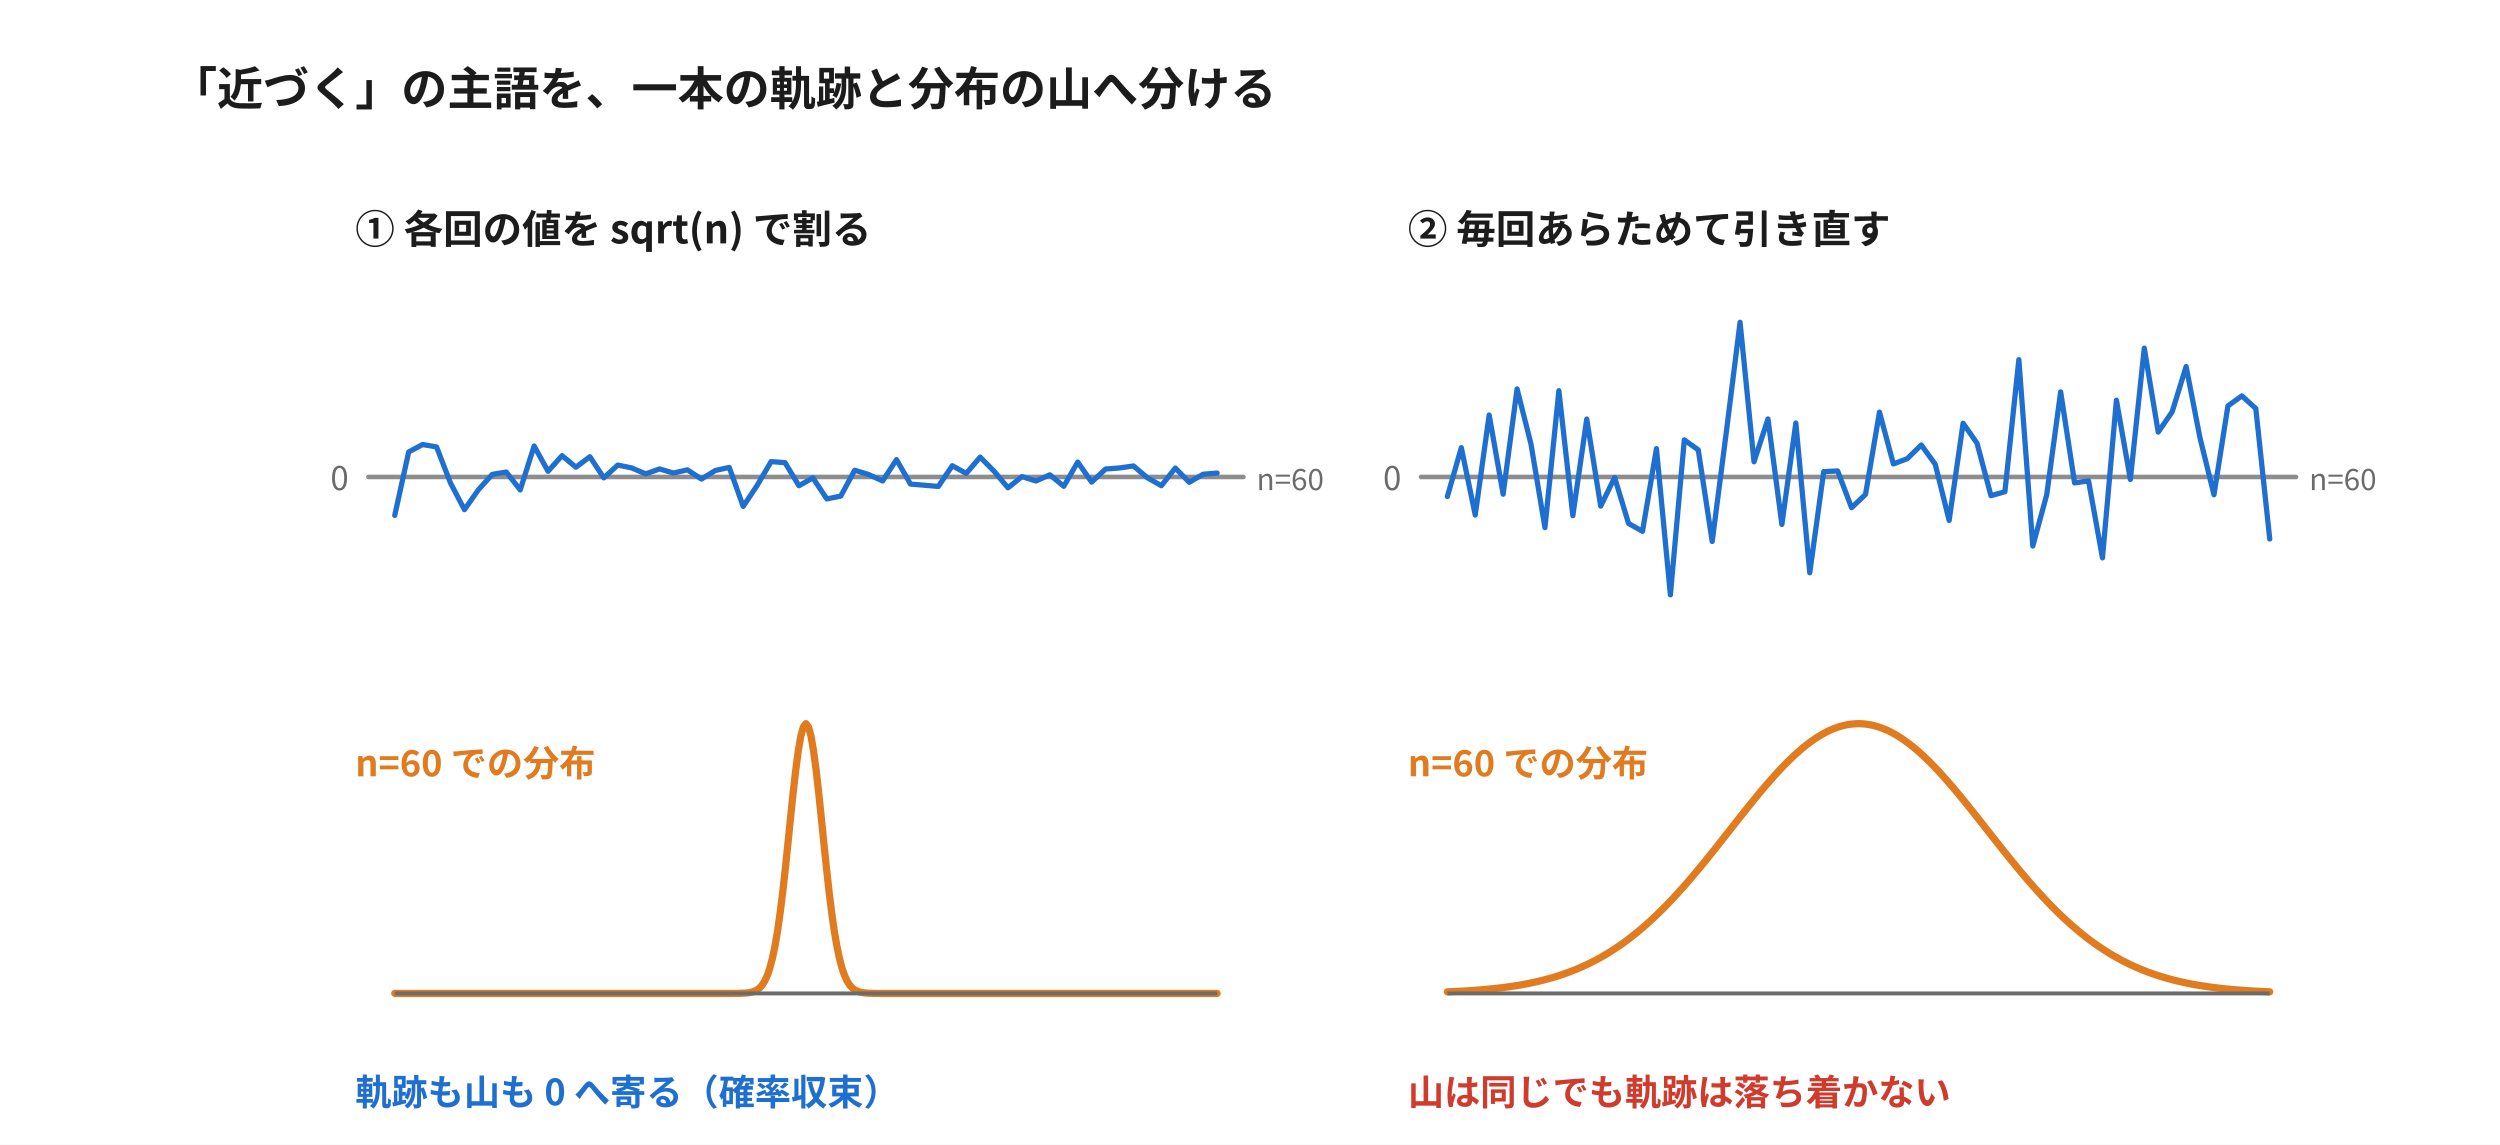
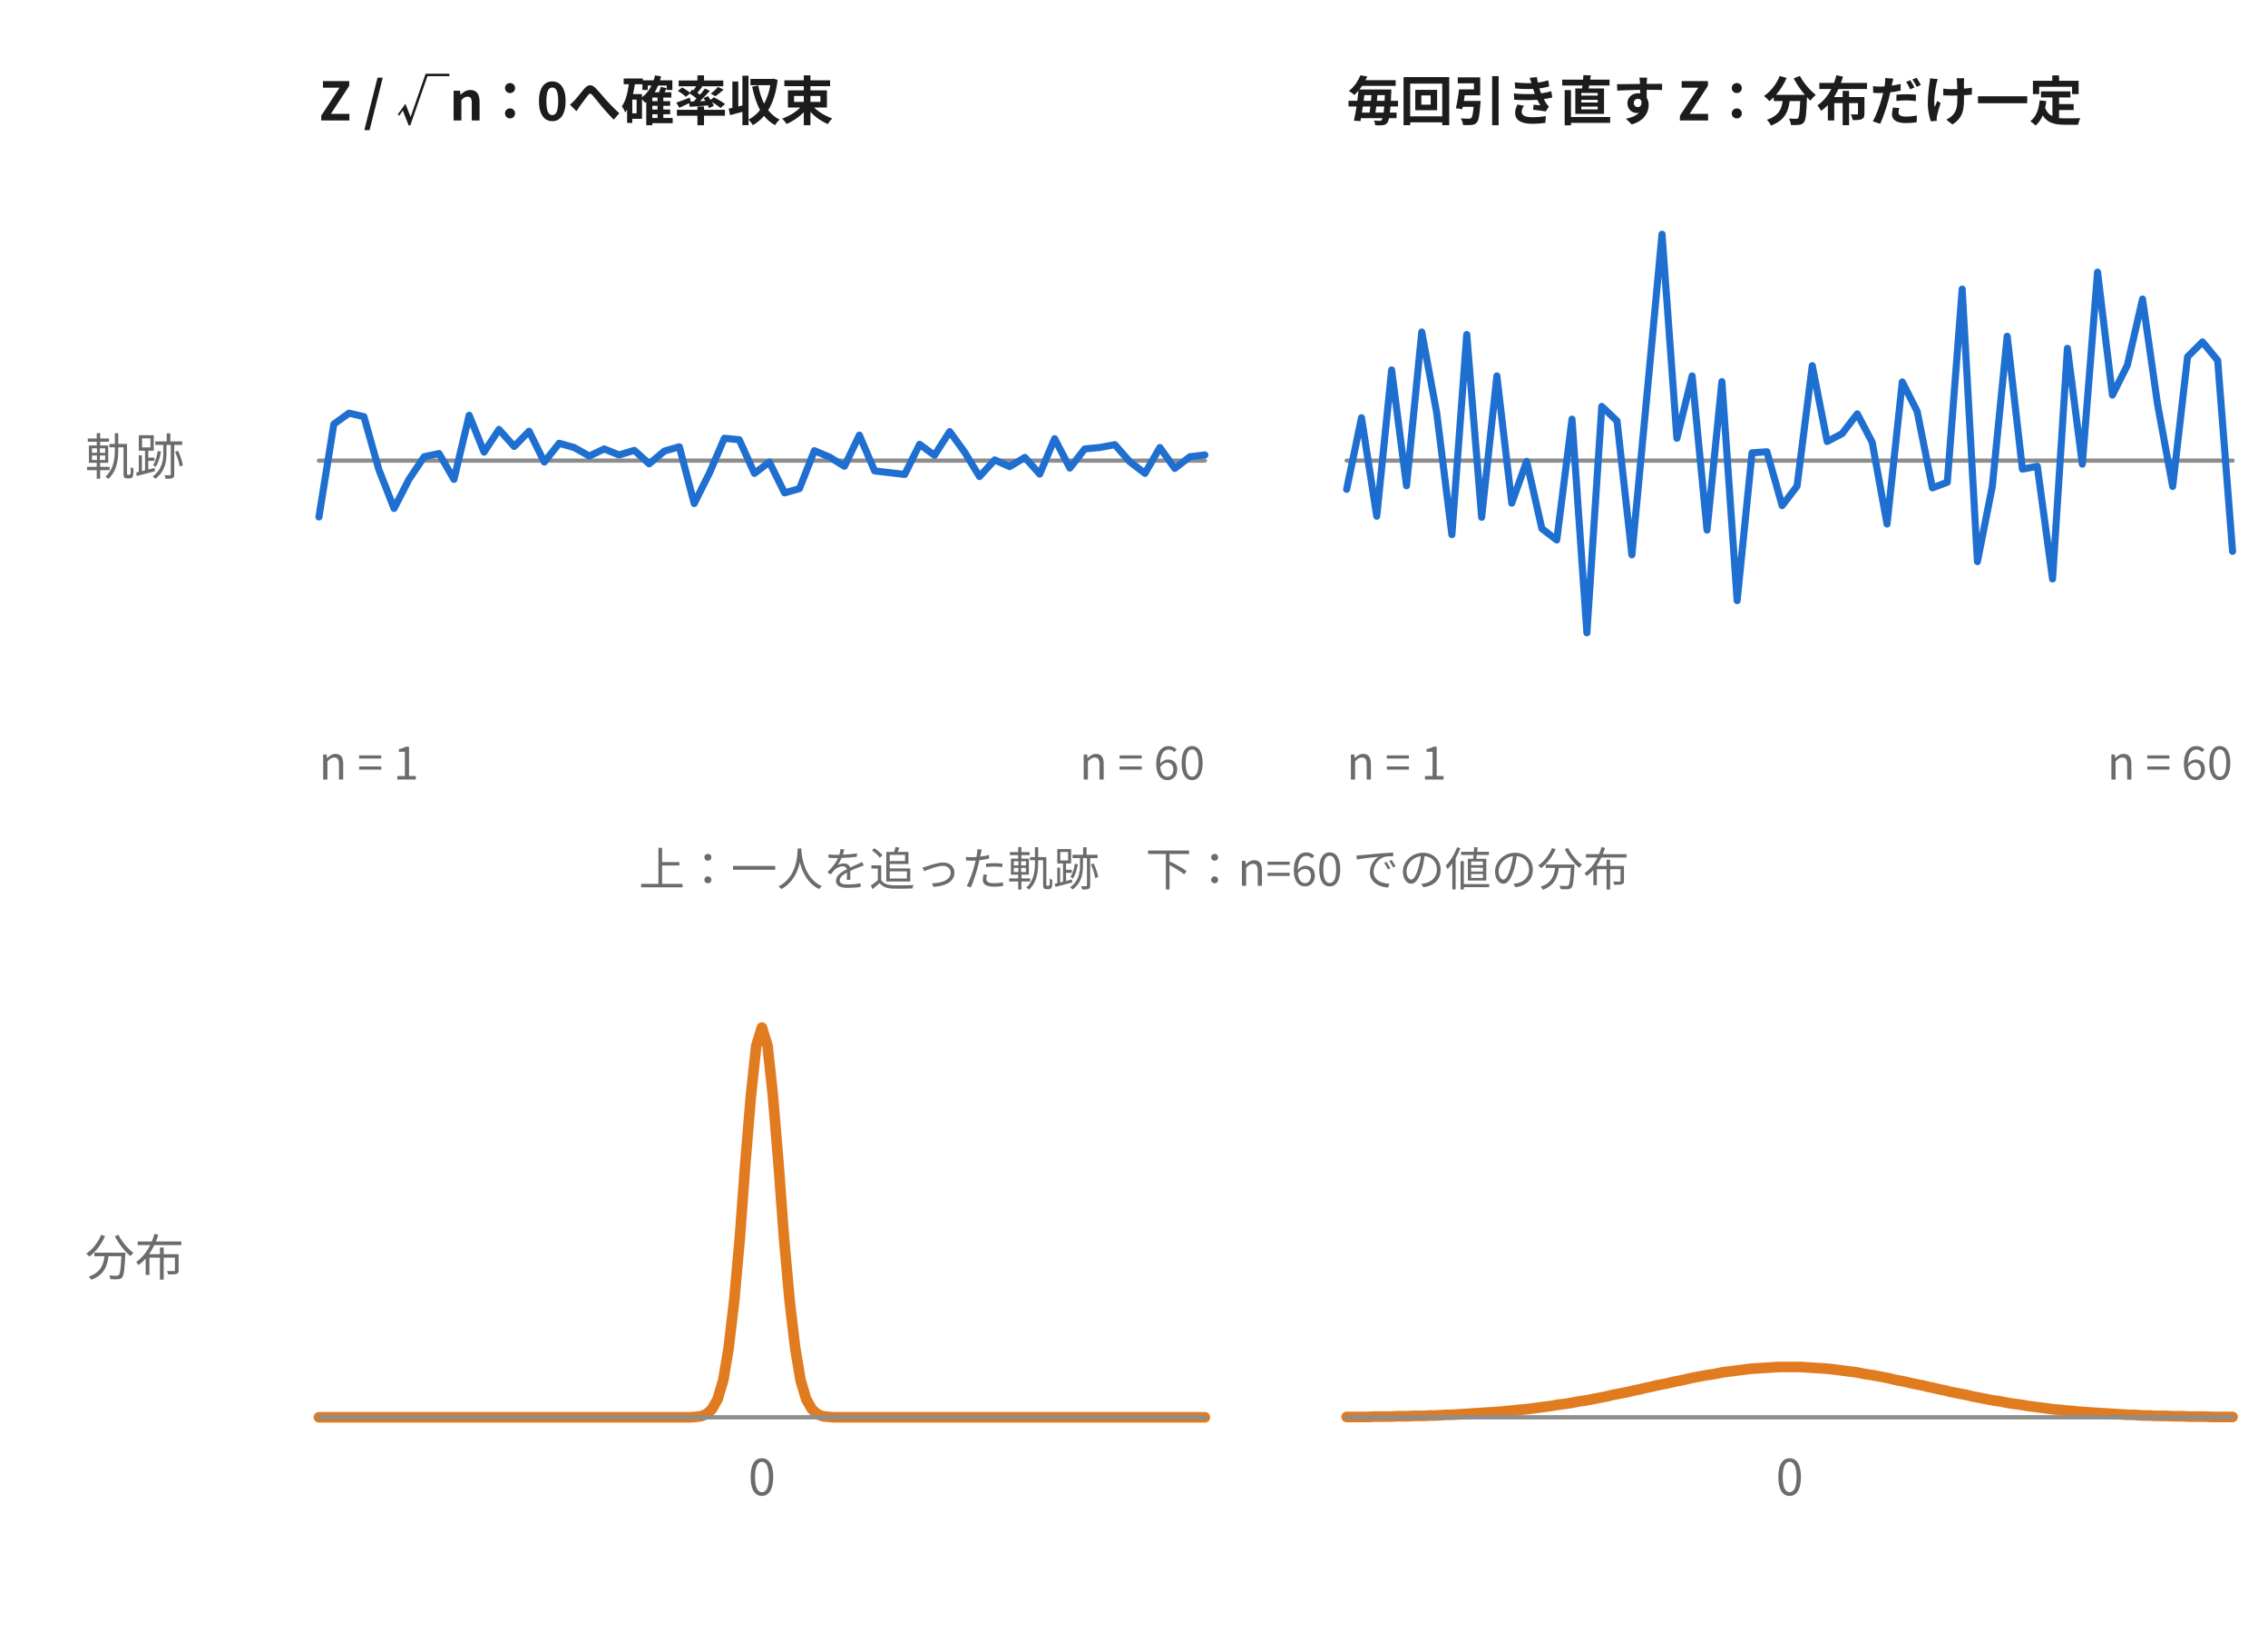
- <svg xmlns="http://www.w3.org/2000/svg" viewBox="0 0 760 348" role="img" aria-labelledby="title desc">
-   <rect x="0" y="0" width="760" height="348" fill="#ffffff" />
-   <text x="52" y="32" font-family="Noto Sans CJK JP, Hiragino Sans, Noto Sans JP, Yu Gothic, sans-serif" font-size="14" fill="#1c1c1c" text-anchor="start" font-weight="700">「近づく」の主語を、一本の軌跡と分布の山へ分ける</text>
-   <text x="108" y="74" font-family="Noto Sans CJK JP, Hiragino Sans, Noto Sans JP, Yu Gothic, sans-serif" font-size="12" fill="#1c1c1c" text-anchor="start" font-weight="700">① 各回の値を sqrt(n) で割る</text>
-   <line x1="112" y1="145" x2="378" y2="145" stroke="#8d8d8d" stroke-width="1.4" stroke-linecap="round" opacity="1" />
-   <text x="106" y="149" font-family="Noto Sans CJK JP, Hiragino Sans, Noto Sans JP, Yu Gothic, sans-serif" font-size="10" fill="#6b6b6b" text-anchor="end" font-weight="400">0</text>
-   <path d="M 120 156.69 L 124.24 137.4 L 128.47 135.13 L 132.71 135.87 L 136.95 146.84 L 141.19 154.94 L 145.42 148.9 L 149.66 144.21 L 153.9 143.5 L 158.14 148.94 L 162.37 135.59 L 166.61 143.27 L 170.85 138.52 L 175.08 142.03 L 179.32 138.85 L 183.56 145.27 L 187.8 141.38 L 192.03 142.25 L 196.27 144.06 L 200.51 142.57 L 204.75 143.8 L 208.98 142.83 L 213.22 145.63 L 217.46 143.03 L 221.69 142.1 L 225.93 153.94 L 230.17 147.57 L 234.41 140.33 L 238.64 140.64 L 242.88 147.66 L 247.12 145.28 L 251.36 151.67 L 255.59 150.81 L 259.83 142.96 L 264.07 144.26 L 268.31 146.21 L 272.54 139.72 L 276.78 147.16 L 281.02 147.51 L 285.25 147.88 L 289.49 141.58 L 293.73 143.92 L 297.97 138.96 L 302.2 143.25 L 306.44 148.29 L 310.68 144.88 L 314.92 146.23 L 319.15 144.35 L 323.39 147.83 L 327.63 140.47 L 331.86 146.56 L 336.1 142.58 L 340.34 142.26 L 344.58 141.65 L 348.81 145.25 L 353.05 147.65 L 357.29 142.29 L 361.53 146.61 L 365.76 144.17 L 370 143.81" fill="none" stroke="#1f6fd0" stroke-width="1.6" stroke-linecap="round" stroke-linejoin="round" opacity="1" />
-   <text x="382" y="149" font-family="Noto Sans CJK JP, Hiragino Sans, Noto Sans JP, Yu Gothic, sans-serif" font-size="9" fill="#6b6b6b" text-anchor="start" font-weight="400">n=60</text>
-   <path d="M 120 302 L 120.78 302 L 121.56 302 L 122.34 302 L 123.12 302 L 123.91 302 L 124.69 302 L 125.47 302 L 126.25 302 L 127.03 302 L 127.81 302 L 128.59 302 L 129.38 302 L 130.16 302 L 130.94 302 L 131.72 302 L 132.5 302 L 133.28 302 L 134.06 302 L 134.84 302 L 135.62 302 L 136.41 302 L 137.19 302 L 137.97 302 L 138.75 302 L 139.53 302 L 140.31 302 L 141.09 302 L 141.88 302 L 142.66 302 L 143.44 302 L 144.22 302 L 145 302 L 145.78 302 L 146.56 302 L 147.34 302 L 148.13 302 L 148.91 302 L 149.69 302 L 150.47 302 L 151.25 302 L 152.03 302 L 152.81 302 L 153.59 302 L 154.38 302 L 155.16 302 L 155.94 302 L 156.72 302 L 157.5 302 L 158.28 302 L 159.06 302 L 159.84 302 L 160.63 302 L 161.41 302 L 162.19 302 L 162.97 302 L 163.75 302 L 164.53 302 L 165.31 302 L 166.09 302 L 166.88 302 L 167.66 302 L 168.44 302 L 169.22 302 L 170 302 L 170.78 302 L 171.56 302 L 172.34 302 L 173.13 302 L 173.91 302 L 174.69 302 L 175.47 302 L 176.25 302 L 177.03 302 L 177.81 302 L 178.59 302 L 179.38 302 L 180.16 302 L 180.94 302 L 181.72 302 L 182.5 302 L 183.28 302 L 184.06 302 L 184.84 302 L 185.63 302 L 186.41 302 L 187.19 302 L 187.97 302 L 188.75 302 L 189.53 302 L 190.31 302 L 191.09 302 L 191.88 302 L 192.66 302 L 193.44 302 L 194.22 302 L 195 302 L 195.78 302 L 196.56 302 L 197.34 302 L 198.13 302 L 198.91 302 L 199.69 302 L 200.47 302 L 201.25 302 L 202.03 302 L 202.81 302 L 203.59 302 L 204.38 302 L 205.16 302 L 205.94 302 L 206.72 302 L 207.5 302 L 208.28 302 L 209.06 302 L 209.84 302 L 210.63 302 L 211.41 302 L 212.19 302 L 212.97 302 L 213.75 302 L 214.53 302 L 215.31 302 L 216.09 302 L 216.88 302 L 217.66 302 L 218.44 302 L 219.22 302 L 220 302 L 220.78 302 L 221.56 302 L 222.34 302 L 223.13 301.99 L 223.91 301.99 L 224.69 301.98 L 225.47 301.95 L 226.25 301.92 L 227.03 301.86 L 227.81 301.75 L 228.59 301.59 L 229.38 301.33 L 230.16 300.92 L 230.94 300.32 L 231.72 299.44 L 232.5 298.2 L 233.28 296.49 L 234.06 294.2 L 234.84 291.21 L 235.63 287.43 L 236.41 282.8 L 237.19 277.3 L 237.97 270.98 L 238.75 263.96 L 239.53 256.45 L 240.31 248.76 L 241.09 241.25 L 241.88 234.32 L 242.66 228.39 L 243.44 223.84 L 244.22 220.98 L 245 220 L 245.78 220.98 L 246.56 223.84 L 247.34 228.39 L 248.13 234.32 L 248.91 241.25 L 249.69 248.76 L 250.47 256.45 L 251.25 263.96 L 252.03 270.98 L 252.81 277.3 L 253.59 282.8 L 254.38 287.43 L 255.16 291.21 L 255.94 294.2 L 256.72 296.49 L 257.5 298.2 L 258.28 299.44 L 259.06 300.32 L 259.84 300.92 L 260.63 301.33 L 261.41 301.59 L 262.19 301.75 L 262.97 301.86 L 263.75 301.92 L 264.53 301.95 L 265.31 301.98 L 266.09 301.99 L 266.88 301.99 L 267.66 302 L 268.44 302 L 269.22 302 L 270 302 L 270.78 302 L 271.56 302 L 272.34 302 L 273.13 302 L 273.91 302 L 274.69 302 L 275.47 302 L 276.25 302 L 277.03 302 L 277.81 302 L 278.59 302 L 279.38 302 L 280.16 302 L 280.94 302 L 281.72 302 L 282.5 302 L 283.28 302 L 284.06 302 L 284.84 302 L 285.63 302 L 286.41 302 L 287.19 302 L 287.97 302 L 288.75 302 L 289.53 302 L 290.31 302 L 291.09 302 L 291.88 302 L 292.66 302 L 293.44 302 L 294.22 302 L 295 302 L 295.78 302 L 296.56 302 L 297.34 302 L 298.13 302 L 298.91 302 L 299.69 302 L 300.47 302 L 301.25 302 L 302.03 302 L 302.81 302 L 303.59 302 L 304.38 302 L 305.16 302 L 305.94 302 L 306.72 302 L 307.5 302 L 308.28 302 L 309.06 302 L 309.84 302 L 310.63 302 L 311.41 302 L 312.19 302 L 312.97 302 L 313.75 302 L 314.53 302 L 315.31 302 L 316.09 302 L 316.88 302 L 317.66 302 L 318.44 302 L 319.22 302 L 320 302 L 320.78 302 L 321.56 302 L 322.34 302 L 323.13 302 L 323.91 302 L 324.69 302 L 325.47 302 L 326.25 302 L 327.03 302 L 327.81 302 L 328.59 302 L 329.38 302 L 330.16 302 L 330.94 302 L 331.72 302 L 332.5 302 L 333.28 302 L 334.06 302 L 334.84 302 L 335.63 302 L 336.41 302 L 337.19 302 L 337.97 302 L 338.75 302 L 339.53 302 L 340.31 302 L 341.09 302 L 341.88 302 L 342.66 302 L 343.44 302 L 344.22 302 L 345 302 L 345.78 302 L 346.56 302 L 347.34 302 L 348.13 302 L 348.91 302 L 349.69 302 L 350.47 302 L 351.25 302 L 352.03 302 L 352.81 302 L 353.59 302 L 354.38 302 L 355.16 302 L 355.94 302 L 356.72 302 L 357.5 302 L 358.28 302 L 359.06 302 L 359.84 302 L 360.63 302 L 361.41 302 L 362.19 302 L 362.97 302 L 363.75 302 L 364.53 302 L 365.31 302 L 366.09 302 L 366.88 302 L 367.66 302 L 368.44 302 L 369.22 302 L 370 302" fill="none" stroke="#e07b1f" stroke-width="2.2" stroke-linecap="round" stroke-linejoin="round" opacity="1" />
-   <line x1="120" y1="302" x2="370" y2="302" stroke="#6b6b6b" stroke-width="1.2" stroke-linecap="butt" opacity="1" />
-   <text x="108" y="236" font-family="Noto Sans CJK JP, Hiragino Sans, Noto Sans JP, Yu Gothic, sans-serif" font-size="11" fill="#e07b1f" text-anchor="start" font-weight="700">n=60 での分布</text>
-   <text x="108" y="336" font-family="Noto Sans CJK JP, Hiragino Sans, Noto Sans JP, Yu Gothic, sans-serif" font-size="11" fill="#1f6fd0" text-anchor="start" font-weight="700">軌跡も山も 0 へ寄る（確率収束）</text>
-   <text x="428" y="74" font-family="Noto Sans CJK JP, Hiragino Sans, Noto Sans JP, Yu Gothic, sans-serif" font-size="12" fill="#1c1c1c" text-anchor="start" font-weight="700">② 毎回あらためて引き直す</text>
-   <line x1="432" y1="145" x2="698" y2="145" stroke="#8d8d8d" stroke-width="1.4" stroke-linecap="round" opacity="1" />
-   <text x="426" y="149" font-family="Noto Sans CJK JP, Hiragino Sans, Noto Sans JP, Yu Gothic, sans-serif" font-size="10" fill="#6b6b6b" text-anchor="end" font-weight="400">0</text>
-   <path d="M 440 150.94 L 444.24 136.09 L 448.47 156.57 L 452.71 126.17 L 456.95 150.24 L 461.19 118.23 L 465.42 135.01 L 469.66 160.4 L 473.9 118.78 L 478.14 156.76 L 482.37 127.4 L 486.61 153.86 L 490.85 145.18 L 495.08 159.12 L 499.32 161.52 L 503.56 136.39 L 507.8 180.83 L 512.03 133.73 L 516.27 136.77 L 520.51 164.6 L 524.75 131.76 L 528.98 97.97 L 533.22 140.38 L 537.46 127.36 L 541.69 159.42 L 545.93 128.6 L 550.17 174.12 L 554.41 143.38 L 558.64 143.17 L 562.88 154.34 L 567.12 150.3 L 571.36 125.29 L 575.59 141.04 L 579.83 139.42 L 584.07 135.27 L 588.31 141.14 L 592.54 158.2 L 596.78 128.67 L 601.02 134.73 L 605.25 150.68 L 609.49 149.49 L 613.73 109.34 L 617.97 165.99 L 622.2 150.41 L 626.44 119.13 L 630.68 146.8 L 634.92 146.18 L 639.15 169.59 L 643.39 121.66 L 647.63 145.74 L 651.86 105.84 L 656.1 131.36 L 660.34 125.19 L 664.58 111.43 L 668.81 133.16 L 673.05 150.4 L 677.29 123.4 L 681.53 120.35 L 685.76 124.19 L 690 163.85" fill="none" stroke="#1f6fd0" stroke-width="1.6" stroke-linecap="round" stroke-linejoin="round" opacity="1" />
-   <text x="702" y="149" font-family="Noto Sans CJK JP, Hiragino Sans, Noto Sans JP, Yu Gothic, sans-serif" font-size="9" fill="#6b6b6b" text-anchor="start" font-weight="400">n=60</text>
-   <path d="M 440 301.51 L 440.78 301.48 L 441.56 301.44 L 442.34 301.41 L 443.12 301.37 L 443.91 301.33 L 444.69 301.29 L 445.47 301.24 L 446.25 301.19 L 447.03 301.14 L 447.81 301.09 L 448.59 301.03 L 449.38 300.97 L 450.16 300.91 L 450.94 300.85 L 451.72 300.78 L 452.5 300.7 L 453.28 300.63 L 454.06 300.55 L 454.84 300.46 L 455.62 300.37 L 456.41 300.28 L 457.19 300.18 L 457.97 300.08 L 458.75 299.97 L 459.53 299.86 L 460.31 299.74 L 461.09 299.62 L 461.88 299.49 L 462.66 299.35 L 463.44 299.21 L 464.22 299.06 L 465 298.9 L 465.78 298.74 L 466.56 298.57 L 467.34 298.4 L 468.12 298.21 L 468.91 298.02 L 469.69 297.82 L 470.47 297.61 L 471.25 297.4 L 472.03 297.17 L 472.81 296.94 L 473.59 296.69 L 474.38 296.44 L 475.16 296.18 L 475.94 295.9 L 476.72 295.62 L 477.5 295.33 L 478.28 295.02 L 479.06 294.71 L 479.84 294.38 L 480.63 294.04 L 481.41 293.69 L 482.19 293.33 L 482.97 292.96 L 483.75 292.57 L 484.53 292.18 L 485.31 291.76 L 486.09 291.34 L 486.88 290.9 L 487.66 290.45 L 488.44 289.99 L 489.22 289.51 L 490 289.02 L 490.78 288.51 L 491.56 287.99 L 492.34 287.46 L 493.13 286.91 L 493.91 286.35 L 494.69 285.77 L 495.47 285.18 L 496.25 284.57 L 497.03 283.95 L 497.81 283.32 L 498.59 282.67 L 499.38 282 L 500.16 281.33 L 500.94 280.63 L 501.72 279.92 L 502.5 279.2 L 503.28 278.46 L 504.06 277.71 L 504.84 276.95 L 505.63 276.17 L 506.41 275.38 L 507.19 274.57 L 507.97 273.75 L 508.75 272.92 L 509.53 272.08 L 510.31 271.22 L 511.09 270.36 L 511.88 269.48 L 512.66 268.59 L 513.44 267.69 L 514.22 266.78 L 515 265.86 L 515.78 264.93 L 516.56 263.99 L 517.34 263.04 L 518.13 262.09 L 518.91 261.12 L 519.69 260.16 L 520.47 259.18 L 521.25 258.21 L 522.03 257.22 L 522.81 256.24 L 523.59 255.25 L 524.38 254.25 L 525.16 253.26 L 525.94 252.26 L 526.72 251.27 L 527.5 250.28 L 528.28 249.28 L 529.06 248.29 L 529.84 247.31 L 530.63 246.33 L 531.41 245.35 L 532.19 244.38 L 532.97 243.41 L 533.75 242.46 L 534.53 241.51 L 535.31 240.57 L 536.09 239.64 L 536.88 238.72 L 537.66 237.82 L 538.44 236.93 L 539.22 236.05 L 540 235.19 L 540.78 234.34 L 541.56 233.51 L 542.34 232.69 L 543.13 231.9 L 543.91 231.12 L 544.69 230.37 L 545.47 229.64 L 546.25 228.92 L 547.03 228.23 L 547.81 227.57 L 548.59 226.92 L 549.38 226.3 L 550.16 225.71 L 550.94 225.15 L 551.72 224.61 L 552.5 224.09 L 553.28 223.61 L 554.06 223.15 L 554.84 222.73 L 555.63 222.33 L 556.41 221.96 L 557.19 221.62 L 557.97 221.32 L 558.75 221.04 L 559.53 220.8 L 560.31 220.59 L 561.09 220.41 L 561.88 220.26 L 562.66 220.15 L 563.44 220.07 L 564.22 220.02 L 565 220 L 565.78 220.02 L 566.56 220.07 L 567.34 220.15 L 568.13 220.26 L 568.91 220.41 L 569.69 220.59 L 570.47 220.8 L 571.25 221.04 L 572.03 221.32 L 572.81 221.62 L 573.59 221.96 L 574.38 222.33 L 575.16 222.73 L 575.94 223.15 L 576.72 223.61 L 577.5 224.09 L 578.28 224.61 L 579.06 225.15 L 579.84 225.71 L 580.63 226.3 L 581.41 226.92 L 582.19 227.57 L 582.97 228.23 L 583.75 228.92 L 584.53 229.64 L 585.31 230.37 L 586.09 231.12 L 586.88 231.9 L 587.66 232.69 L 588.44 233.51 L 589.22 234.34 L 590 235.19 L 590.78 236.05 L 591.56 236.93 L 592.34 237.82 L 593.13 238.72 L 593.91 239.64 L 594.69 240.57 L 595.47 241.51 L 596.25 242.46 L 597.03 243.41 L 597.81 244.38 L 598.59 245.35 L 599.38 246.33 L 600.16 247.31 L 600.94 248.29 L 601.72 249.28 L 602.5 250.28 L 603.28 251.27 L 604.06 252.26 L 604.84 253.26 L 605.63 254.25 L 606.41 255.25 L 607.19 256.24 L 607.97 257.22 L 608.75 258.21 L 609.53 259.18 L 610.31 260.16 L 611.09 261.12 L 611.88 262.09 L 612.66 263.04 L 613.44 263.99 L 614.22 264.93 L 615 265.86 L 615.78 266.78 L 616.56 267.69 L 617.34 268.59 L 618.13 269.48 L 618.91 270.36 L 619.69 271.22 L 620.47 272.08 L 621.25 272.92 L 622.03 273.75 L 622.81 274.57 L 623.59 275.38 L 624.38 276.17 L 625.16 276.95 L 625.94 277.71 L 626.72 278.46 L 627.5 279.2 L 628.28 279.92 L 629.06 280.63 L 629.84 281.33 L 630.63 282 L 631.41 282.67 L 632.19 283.32 L 632.97 283.95 L 633.75 284.57 L 634.53 285.18 L 635.31 285.77 L 636.09 286.35 L 636.88 286.91 L 637.66 287.46 L 638.44 287.99 L 639.22 288.51 L 640 289.02 L 640.78 289.51 L 641.56 289.99 L 642.34 290.45 L 643.13 290.9 L 643.91 291.34 L 644.69 291.76 L 645.47 292.18 L 646.25 292.57 L 647.03 292.96 L 647.81 293.33 L 648.59 293.69 L 649.38 294.04 L 650.16 294.38 L 650.94 294.71 L 651.72 295.02 L 652.5 295.33 L 653.28 295.62 L 654.06 295.9 L 654.84 296.18 L 655.63 296.44 L 656.41 296.69 L 657.19 296.94 L 657.97 297.17 L 658.75 297.4 L 659.53 297.61 L 660.31 297.82 L 661.09 298.02 L 661.88 298.21 L 662.66 298.4 L 663.44 298.57 L 664.22 298.74 L 665 298.9 L 665.78 299.06 L 666.56 299.21 L 667.34 299.35 L 668.13 299.49 L 668.91 299.62 L 669.69 299.74 L 670.47 299.86 L 671.25 299.97 L 672.03 300.08 L 672.81 300.18 L 673.59 300.28 L 674.38 300.37 L 675.16 300.46 L 675.94 300.55 L 676.72 300.63 L 677.5 300.7 L 678.28 300.78 L 679.06 300.85 L 679.84 300.91 L 680.63 300.97 L 681.41 301.03 L 682.19 301.09 L 682.97 301.14 L 683.75 301.19 L 684.53 301.24 L 685.31 301.29 L 686.09 301.33 L 686.88 301.37 L 687.66 301.41 L 688.44 301.44 L 689.22 301.48 L 690 301.51" fill="none" stroke="#e07b1f" stroke-width="2.2" stroke-linecap="round" stroke-linejoin="round" opacity="1" />
-   <line x1="440" y1="302" x2="690" y2="302" stroke="#6b6b6b" stroke-width="1.2" stroke-linecap="butt" opacity="1" />
-   <text x="428" y="236" font-family="Noto Sans CJK JP, Hiragino Sans, Noto Sans JP, Yu Gothic, sans-serif" font-size="11" fill="#e07b1f" text-anchor="start" font-weight="700">n=60 での分布</text>
-   <text x="428" y="336" font-family="Noto Sans CJK JP, Hiragino Sans, Noto Sans JP, Yu Gothic, sans-serif" font-size="11" fill="#cf3b2d" text-anchor="start" font-weight="700">山は同じでも軌跡は落ち着かない</text>
+ <svg xmlns="http://www.w3.org/2000/svg" viewBox="0 0 640 460" role="img" aria-labelledby="title">
+   <rect x="0" y="0" width="640" height="460" fill="#ffffff" />
+   <text x="90" y="34" font-family="Noto Sans CJK JP, Hiragino Sans, Yu Gothic, sans-serif" font-size="15" text-anchor="start" font-weight="700" fill="#1c1c1c">Z / √n：0へ確率収束</text>
+   <line x1="90" y1="130" x2="340" y2="130" stroke="#8d8d8d" stroke-width="1.2" stroke-linecap="round" />
+   <path d="M 90 145.9 L 94.2 119.7 L 98.5 116.6 L 102.7 117.6 L 106.9 132.5 L 111.2 143.5 L 115.4 135.3 L 119.7 128.9 L 123.9 128 L 128.1 135.3 L 132.4 117.2 L 136.6 127.6 L 140.8 121.2 L 145.1 126 L 149.3 121.7 L 153.6 130.4 L 157.8 125.1 L 162 126.3 L 166.3 128.7 L 170.5 126.7 L 174.7 128.4 L 179 127.1 L 183.2 130.9 L 187.5 127.3 L 191.7 126.1 L 195.9 142.1 L 200.2 133.5 L 204.4 123.7 L 208.6 124.1 L 212.9 133.6 L 217.1 130.4 L 221.4 139.1 L 225.6 137.9 L 229.8 127.2 L 234.1 129 L 238.3 131.6 L 242.5 122.8 L 246.8 132.9 L 251 133.4 L 255.3 133.9 L 259.5 125.4 L 263.7 128.5 L 268 121.8 L 272.2 127.6 L 276.4 134.5 L 280.7 129.8 L 284.9 131.7 L 289.2 129.1 L 293.4 133.8 L 297.6 123.8 L 301.9 132.1 L 306.1 126.7 L 310.3 126.3 L 314.6 125.5 L 318.8 130.3 L 323.1 133.6 L 327.3 126.3 L 331.5 132.2 L 335.8 128.9 L 340 128.4" fill="none" stroke="#1f6fd0" stroke-width="2" stroke-linejoin="round" stroke-linecap="round" />
+   <text x="90" y="220" font-family="Noto Sans CJK JP, Hiragino Sans, Yu Gothic, sans-serif" font-size="13" text-anchor="start" fill="#6b6b6b">n = 1</text>
+   <text x="340" y="220" font-family="Noto Sans CJK JP, Hiragino Sans, Yu Gothic, sans-serif" font-size="13" text-anchor="end" fill="#6b6b6b">n = 60</text>
+   <path d="M 90 400 L 91.6 400 L 93.1 400 L 94.7 400 L 96.2 400 L 97.8 400 L 99.4 400 L 100.9 400 L 102.5 400 L 104.1 400 L 105.6 400 L 107.2 400 L 108.8 400 L 110.3 400 L 111.9 400 L 113.4 400 L 115 400 L 116.6 400 L 118.1 400 L 119.7 400 L 121.2 400 L 122.8 400 L 124.4 400 L 125.9 400 L 127.5 400 L 129.1 400 L 130.6 400 L 132.2 400 L 133.8 400 L 135.3 400 L 136.9 400 L 138.4 400 L 140 400 L 141.6 400 L 143.1 400 L 144.7 400 L 146.2 400 L 147.8 400 L 149.4 400 L 150.9 400 L 152.5 400 L 154.1 400 L 155.6 400 L 157.2 400 L 158.8 400 L 160.3 400 L 161.9 400 L 163.4 400 L 165 400 L 166.6 400 L 168.1 400 L 169.7 400 L 171.2 400 L 172.8 400 L 174.4 400 L 175.9 400 L 177.5 400 L 179.1 400 L 180.6 400 L 182.2 400 L 183.8 400 L 185.3 400 L 186.9 400 L 188.4 400 L 190 400 L 191.6 400 L 193.1 400 L 194.7 400 L 196.2 399.9 L 197.8 399.7 L 199.4 399.1 L 200.9 397.7 L 202.5 394.9 L 204.1 389.5 L 205.6 380.5 L 207.2 366.9 L 208.8 349 L 210.3 328.6 L 211.9 309.2 L 213.4 295.2 L 215 290 L 216.6 295.2 L 218.1 309.2 L 219.7 328.6 L 221.2 349 L 222.8 366.9 L 224.4 380.5 L 225.9 389.5 L 227.5 394.9 L 229.1 397.7 L 230.6 399.1 L 232.2 399.7 L 233.8 399.9 L 235.3 400 L 236.9 400 L 238.4 400 L 240 400 L 241.6 400 L 243.1 400 L 244.7 400 L 246.2 400 L 247.8 400 L 249.4 400 L 250.9 400 L 252.5 400 L 254.1 400 L 255.6 400 L 257.2 400 L 258.8 400 L 260.3 400 L 261.9 400 L 263.4 400 L 265 400 L 266.6 400 L 268.1 400 L 269.7 400 L 271.2 400 L 272.8 400 L 274.4 400 L 275.9 400 L 277.5 400 L 279.1 400 L 280.6 400 L 282.2 400 L 283.8 400 L 285.3 400 L 286.9 400 L 288.4 400 L 290 400 L 291.6 400 L 293.1 400 L 294.7 400 L 296.2 400 L 297.8 400 L 299.4 400 L 300.9 400 L 302.5 400 L 304.1 400 L 305.6 400 L 307.2 400 L 308.8 400 L 310.3 400 L 311.9 400 L 313.4 400 L 315 400 L 316.6 400 L 318.1 400 L 319.7 400 L 321.2 400 L 322.8 400 L 324.4 400 L 325.9 400 L 327.5 400 L 329.1 400 L 330.6 400 L 332.2 400 L 333.8 400 L 335.3 400 L 336.9 400 L 338.4 400 L 340 400" fill="none" stroke="#e07b1f" stroke-width="3" stroke-linejoin="round" stroke-linecap="round" />
+   <line x1="90" y1="400" x2="340" y2="400" stroke="#8d8d8d" stroke-width="1.2" stroke-linecap="round" />
+   <text x="215" y="422" font-family="Noto Sans CJK JP, Hiragino Sans, Yu Gothic, sans-serif" font-size="14" text-anchor="middle" fill="#6b6b6b">0</text>
+   <text x="380" y="34" font-family="Noto Sans CJK JP, Hiragino Sans, Yu Gothic, sans-serif" font-size="15" text-anchor="start" font-weight="700" fill="#1c1c1c">毎回引き直す Z：分布だけ一定</text>
+   <line x1="380" y1="130" x2="630" y2="130" stroke="#8d8d8d" stroke-width="1.2" stroke-linecap="round" />
+   <path d="M 380 138.1 L 384.2 117.9 L 388.5 145.7 L 392.7 104.4 L 396.9 137.1 L 401.2 93.7 L 405.4 116.4 L 409.7 150.9 L 413.9 94.4 L 418.1 146 L 422.4 106.1 L 426.6 142 L 430.8 130.2 L 435.1 149.2 L 439.3 152.4 L 443.6 118.3 L 447.8 178.6 L 452 114.7 L 456.3 118.8 L 460.5 156.6 L 464.7 112 L 469 66.1 L 473.2 123.7 L 477.5 106.1 L 481.7 149.6 L 485.9 107.7 L 490.2 169.5 L 494.4 127.8 L 498.6 127.5 L 502.9 142.7 L 507.1 137.2 L 511.4 103.2 L 515.6 124.6 L 519.8 122.4 L 524.1 116.8 L 528.3 124.8 L 532.5 147.9 L 536.8 107.8 L 541 116.1 L 545.3 137.7 L 549.5 136.1 L 553.7 81.6 L 558 158.5 L 562.2 137.3 L 566.4 94.9 L 570.7 132.4 L 574.9 131.6 L 579.2 163.4 L 583.4 98.3 L 587.6 131 L 591.9 76.8 L 596.1 111.5 L 600.3 103.1 L 604.6 84.4 L 608.8 113.9 L 613.1 137.3 L 617.3 100.7 L 621.5 96.5 L 625.8 101.7 L 630 155.6" fill="none" stroke="#1f6fd0" stroke-width="2" stroke-linejoin="round" stroke-linecap="round" />
+   <text x="380" y="220" font-family="Noto Sans CJK JP, Hiragino Sans, Yu Gothic, sans-serif" font-size="13" text-anchor="start" fill="#6b6b6b">n = 1</text>
+   <text x="630" y="220" font-family="Noto Sans CJK JP, Hiragino Sans, Yu Gothic, sans-serif" font-size="13" text-anchor="end" fill="#6b6b6b">n = 60</text>
+   <path d="M 380 399.9 L 381.6 399.9 L 383.1 399.9 L 384.7 399.9 L 386.2 399.9 L 387.8 399.8 L 389.4 399.8 L 390.9 399.8 L 392.5 399.8 L 394.1 399.7 L 395.6 399.7 L 397.2 399.7 L 398.8 399.6 L 400.3 399.6 L 401.9 399.6 L 403.4 399.5 L 405 399.5 L 406.6 399.4 L 408.1 399.3 L 409.7 399.3 L 411.2 399.2 L 412.8 399.1 L 414.4 399 L 415.9 398.9 L 417.5 398.8 L 419.1 398.7 L 420.6 398.6 L 422.2 398.5 L 423.8 398.4 L 425.3 398.2 L 426.9 398.1 L 428.4 397.9 L 430 397.8 L 431.6 397.6 L 433.1 397.4 L 434.7 397.2 L 436.2 397 L 437.8 396.8 L 439.4 396.5 L 440.9 396.3 L 442.5 396.1 L 444.1 395.8 L 445.6 395.5 L 447.2 395.3 L 448.8 395 L 450.3 394.7 L 451.9 394.4 L 453.4 394.1 L 455 393.7 L 456.6 393.4 L 458.1 393.1 L 459.7 392.8 L 461.2 392.4 L 462.8 392.1 L 464.4 391.7 L 465.9 391.4 L 467.5 391 L 469.1 390.7 L 470.6 390.4 L 472.2 390 L 473.8 389.7 L 475.3 389.4 L 476.9 389 L 478.4 388.7 L 480 388.4 L 481.6 388.1 L 483.1 387.9 L 484.7 387.6 L 486.2 387.3 L 487.8 387.1 L 489.4 386.9 L 490.9 386.7 L 492.5 386.5 L 494.1 386.3 L 495.6 386.2 L 497.2 386.1 L 498.8 386 L 500.3 385.9 L 501.9 385.8 L 503.4 385.8 L 505 385.8 L 506.6 385.8 L 508.1 385.8 L 509.7 385.9 L 511.2 386 L 512.8 386.1 L 514.4 386.2 L 515.9 386.3 L 517.5 386.5 L 519.1 386.7 L 520.6 386.9 L 522.2 387.1 L 523.8 387.3 L 525.3 387.6 L 526.9 387.9 L 528.4 388.1 L 530 388.4 L 531.6 388.7 L 533.1 389 L 534.7 389.4 L 536.2 389.7 L 537.8 390 L 539.4 390.4 L 540.9 390.7 L 542.5 391 L 544.1 391.4 L 545.6 391.7 L 547.2 392.1 L 548.8 392.4 L 550.3 392.8 L 551.9 393.1 L 553.4 393.4 L 555 393.7 L 556.6 394.1 L 558.1 394.4 L 559.7 394.7 L 561.2 395 L 562.8 395.3 L 564.4 395.5 L 565.9 395.8 L 567.5 396.1 L 569.1 396.3 L 570.6 396.5 L 572.2 396.8 L 573.8 397 L 575.3 397.2 L 576.9 397.4 L 578.4 397.6 L 580 397.8 L 581.6 397.9 L 583.1 398.1 L 584.7 398.2 L 586.2 398.4 L 587.8 398.5 L 589.4 398.6 L 590.9 398.7 L 592.5 398.8 L 594.1 398.9 L 595.6 399 L 597.2 399.1 L 598.8 399.2 L 600.3 399.3 L 601.9 399.3 L 603.4 399.4 L 605 399.5 L 606.6 399.5 L 608.1 399.6 L 609.7 399.6 L 611.2 399.6 L 612.8 399.7 L 614.4 399.7 L 615.9 399.7 L 617.5 399.8 L 619.1 399.8 L 620.6 399.8 L 622.2 399.8 L 623.8 399.9 L 625.3 399.9 L 626.9 399.9 L 628.4 399.9 L 630 399.9" fill="none" stroke="#e07b1f" stroke-width="3" stroke-linejoin="round" stroke-linecap="round" />
+   <line x1="380" y1="400" x2="630" y2="400" stroke="#8d8d8d" stroke-width="1.2" stroke-linecap="round" />
+   <text x="505" y="422" font-family="Noto Sans CJK JP, Hiragino Sans, Yu Gothic, sans-serif" font-size="14" text-anchor="middle" fill="#6b6b6b">0</text>
+   <text x="24" y="134" font-family="Noto Sans CJK JP, Hiragino Sans, Yu Gothic, sans-serif" font-size="14" text-anchor="start" fill="#6b6b6b">軌跡</text>
+   <text x="24" y="360" font-family="Noto Sans CJK JP, Hiragino Sans, Yu Gothic, sans-serif" font-size="14" text-anchor="start" fill="#6b6b6b">分布</text>
+   <text x="320" y="250" font-family="Noto Sans CJK JP, Hiragino Sans, Yu Gothic, sans-serif" font-size="13" text-anchor="middle" fill="#6b6b6b">上：一人を追った軌跡　下：n=60 での値の分布</text>
</svg>
